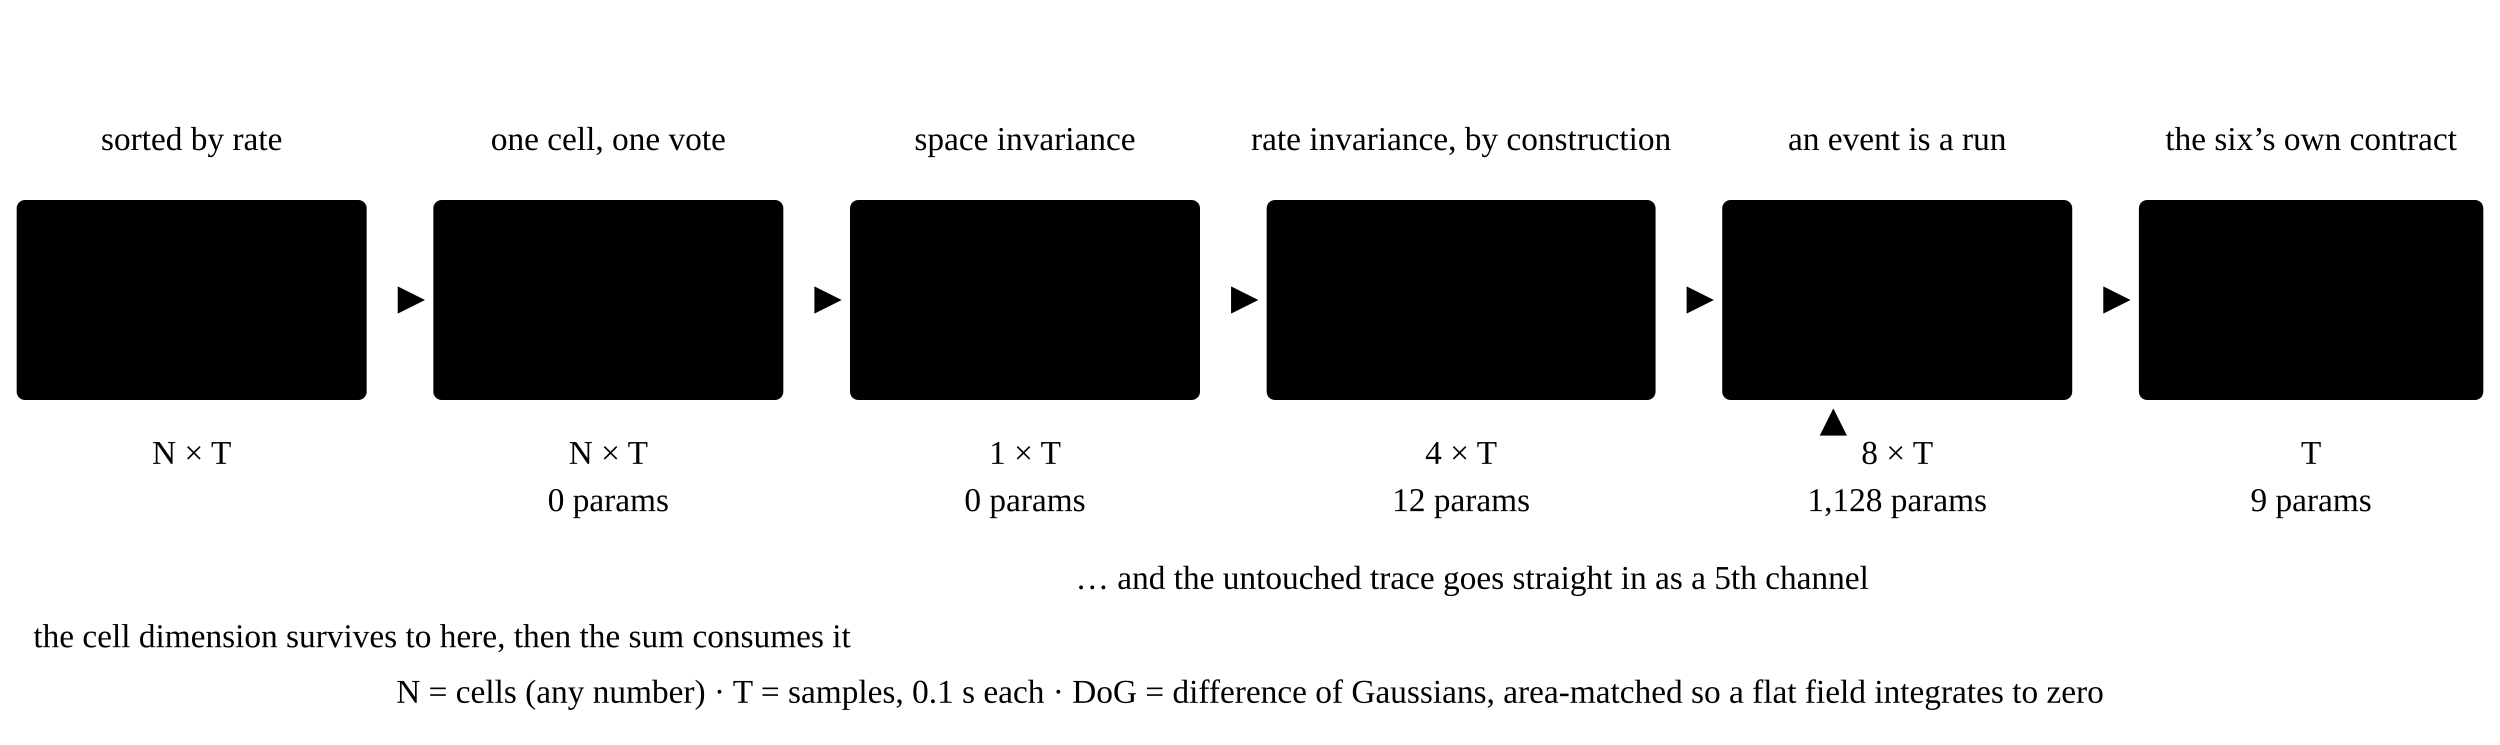
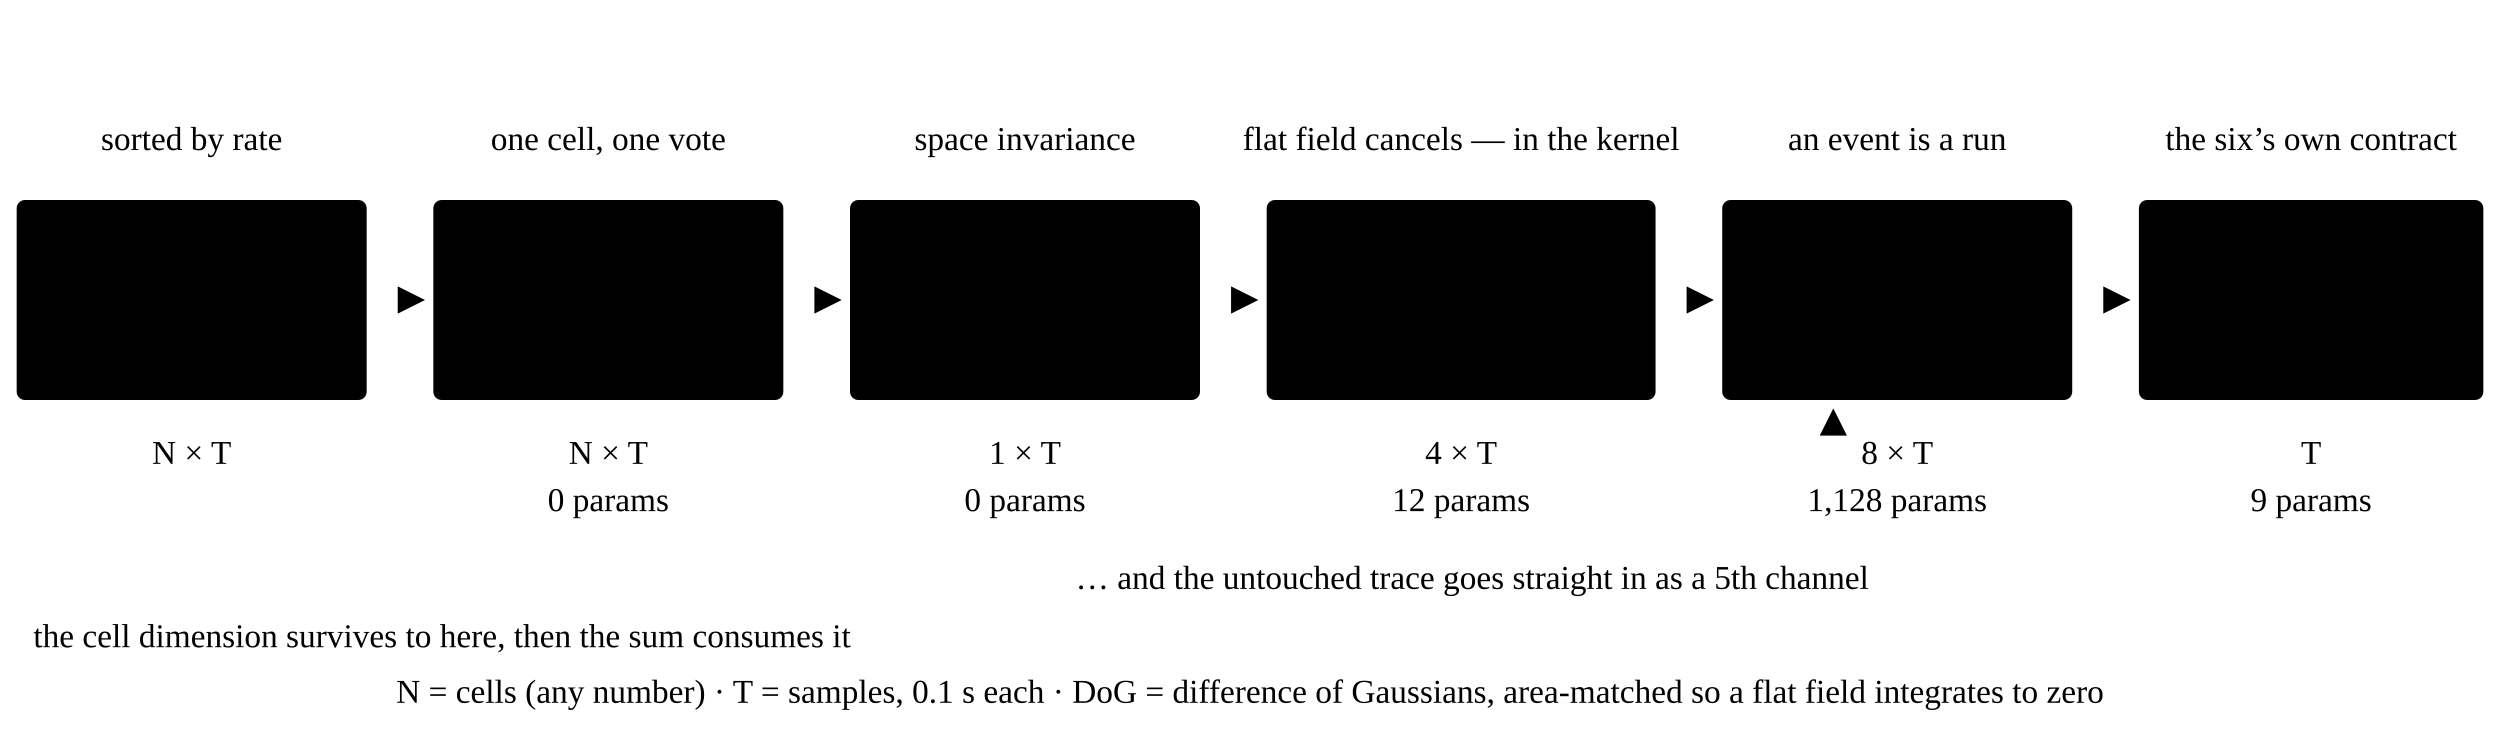
- <svg xmlns="http://www.w3.org/2000/svg" viewBox="0 0 900 268" role="img" aria-label="Signal path of the centre-surround model: a rate-sorted raster of onsets is capped per cell inside the centre window, summed across cells into a single brightness trace, convolved with four difference-of-Gaussian centre-minus-surround kernels, and passed to a dilated convolution stack and a final one-by-one layer that emits a score per frame. The raw brightness trace also bypasses the centre-surround stage and enters the stack directly as a fifth channel.">
+ <svg xmlns="http://www.w3.org/2000/svg" viewBox="0 0 900 268" role="img" aria-label="Signal path of the center-surround model: a rate-sorted raster of onsets is capped per cell inside the center window, summed across cells into a single brightness trace, convolved with four difference-of-Gaussian center-minus-surround kernels, and passed to a dilated convolution stack and a final one-by-one layer that emits a score per frame. The raw brightness trace also bypasses the center-surround stage and enters the stack directly as a fifth channel.">
  <defs>
    <marker id="ah" viewBox="0 0 10 10" refX="9" refY="5" markerWidth="7" markerHeight="7" orient="auto-start-reverse">
      <path d="M 0 0 L 10 5 L 0 10 z" fill="currentColor" stroke="none" />
    </marker>
  </defs>
  <rect x="6" y="72" width="126" height="72" rx="3" />
  <rect x="156" y="72" width="126" height="72" rx="3" />
  <rect x="306" y="72" width="126" height="72" rx="3" />
  <rect x="456" y="72" width="140" height="72" rx="3" class="act" />
  <rect x="620" y="72" width="126" height="72" rx="3" />
  <rect x="770" y="72" width="124" height="72" rx="3" />
  <text x="69" y="104" text-anchor="middle">raster</text>
  <text x="69" y="123" text-anchor="middle">cells × time</text>
  <text x="219" y="104" text-anchor="middle">cap per cell</text>
  <text x="219" y="123" text-anchor="middle">max in window</text>
  <text x="369" y="104" text-anchor="middle">sum over cells</text>
  <text x="369" y="123" text-anchor="middle">one trace</text>
-   <text x="526" y="104" text-anchor="middle" class="hi">centre − surround</text>
+   <text x="526" y="104" text-anchor="middle" class="hi">center − surround</text>
  <text x="526" y="123" text-anchor="middle">4 DoG kernels</text>
  <text x="683" y="104" text-anchor="middle">dilated stack</text>
  <text x="683" y="123" text-anchor="middle">6 conv, 8 ch</text>
  <text x="832" y="104" text-anchor="middle">1×1</text>
  <text x="832" y="123" text-anchor="middle">score per frame</text>
  <text x="69" y="54" text-anchor="middle" class="lbl">sorted by rate</text>
  <text x="219" y="54" text-anchor="middle" class="lbl">one cell, one vote</text>
  <text x="369" y="54" text-anchor="middle" class="lbl">space invariance</text>
-   <text x="526" y="54" text-anchor="middle" class="lbl hi">rate invariance, by construction</text>
+   <text x="526" y="54" text-anchor="middle" class="lbl hi">flat field cancels — in the kernel</text>
  <text x="683" y="54" text-anchor="middle" class="lbl">an event is a run</text>
  <text x="832" y="54" text-anchor="middle" class="lbl">the six’s own contract</text>
  <text x="69" y="167" text-anchor="middle" class="lbl">N × T</text>
  <text x="219" y="167" text-anchor="middle" class="lbl">N × T</text>
  <text x="369" y="167" text-anchor="middle" class="lbl">1 × T</text>
  <text x="526" y="167" text-anchor="middle" class="lbl">4 × T</text>
  <text x="683" y="167" text-anchor="middle" class="lbl">8 × T</text>
  <text x="832" y="167" text-anchor="middle" class="lbl">T</text>
  <text x="219" y="184" text-anchor="middle" class="lbl">0 params</text>
  <text x="369" y="184" text-anchor="middle" class="lbl">0 params</text>
  <text x="526" y="184" text-anchor="middle" class="lbl">12 params</text>
  <text x="683" y="184" text-anchor="middle" class="lbl">1,128 params</text>
  <text x="832" y="184" text-anchor="middle" class="lbl">9 params</text>
  <g fill="none" stroke-width="1.4" marker-end="url(#ah)" color="inherit">
    <line x1="134" y1="108" x2="152" y2="108" />
    <line x1="284" y1="108" x2="302" y2="108" />
    <line x1="434" y1="108" x2="452" y2="108" />
    <line x1="598" y1="108" x2="616" y2="108" />
    <line x1="748" y1="108" x2="766" y2="108" />
  </g>
  <g fill="none" stroke-width="1.4" stroke-dasharray="4 3" marker-end="url(#ah)" color="inherit">
    <path d="M 400 144 L 400 196 L 660 196 L 660 148" />
  </g>
  <text x="530" y="212" text-anchor="middle" class="lbl">
    … and the untouched trace goes straight in as a 5th channel
  </text>
  <g stroke-width="1.1" fill="none" stroke-dasharray="3 3">
    <path d="M 69 200 L 69 214 L 282 214 L 282 200" />
  </g>
  <text x="12" y="233" text-anchor="start" class="lbl">
    the cell dimension survives to here, then the sum consumes it
  </text>
  <text x="450" y="253" text-anchor="middle" class="lbl">
    N = cells (any number) · T = samples, 0.1 s each · DoG = difference of Gaussians, area-matched so a flat field integrates to zero
  </text>
</svg>
